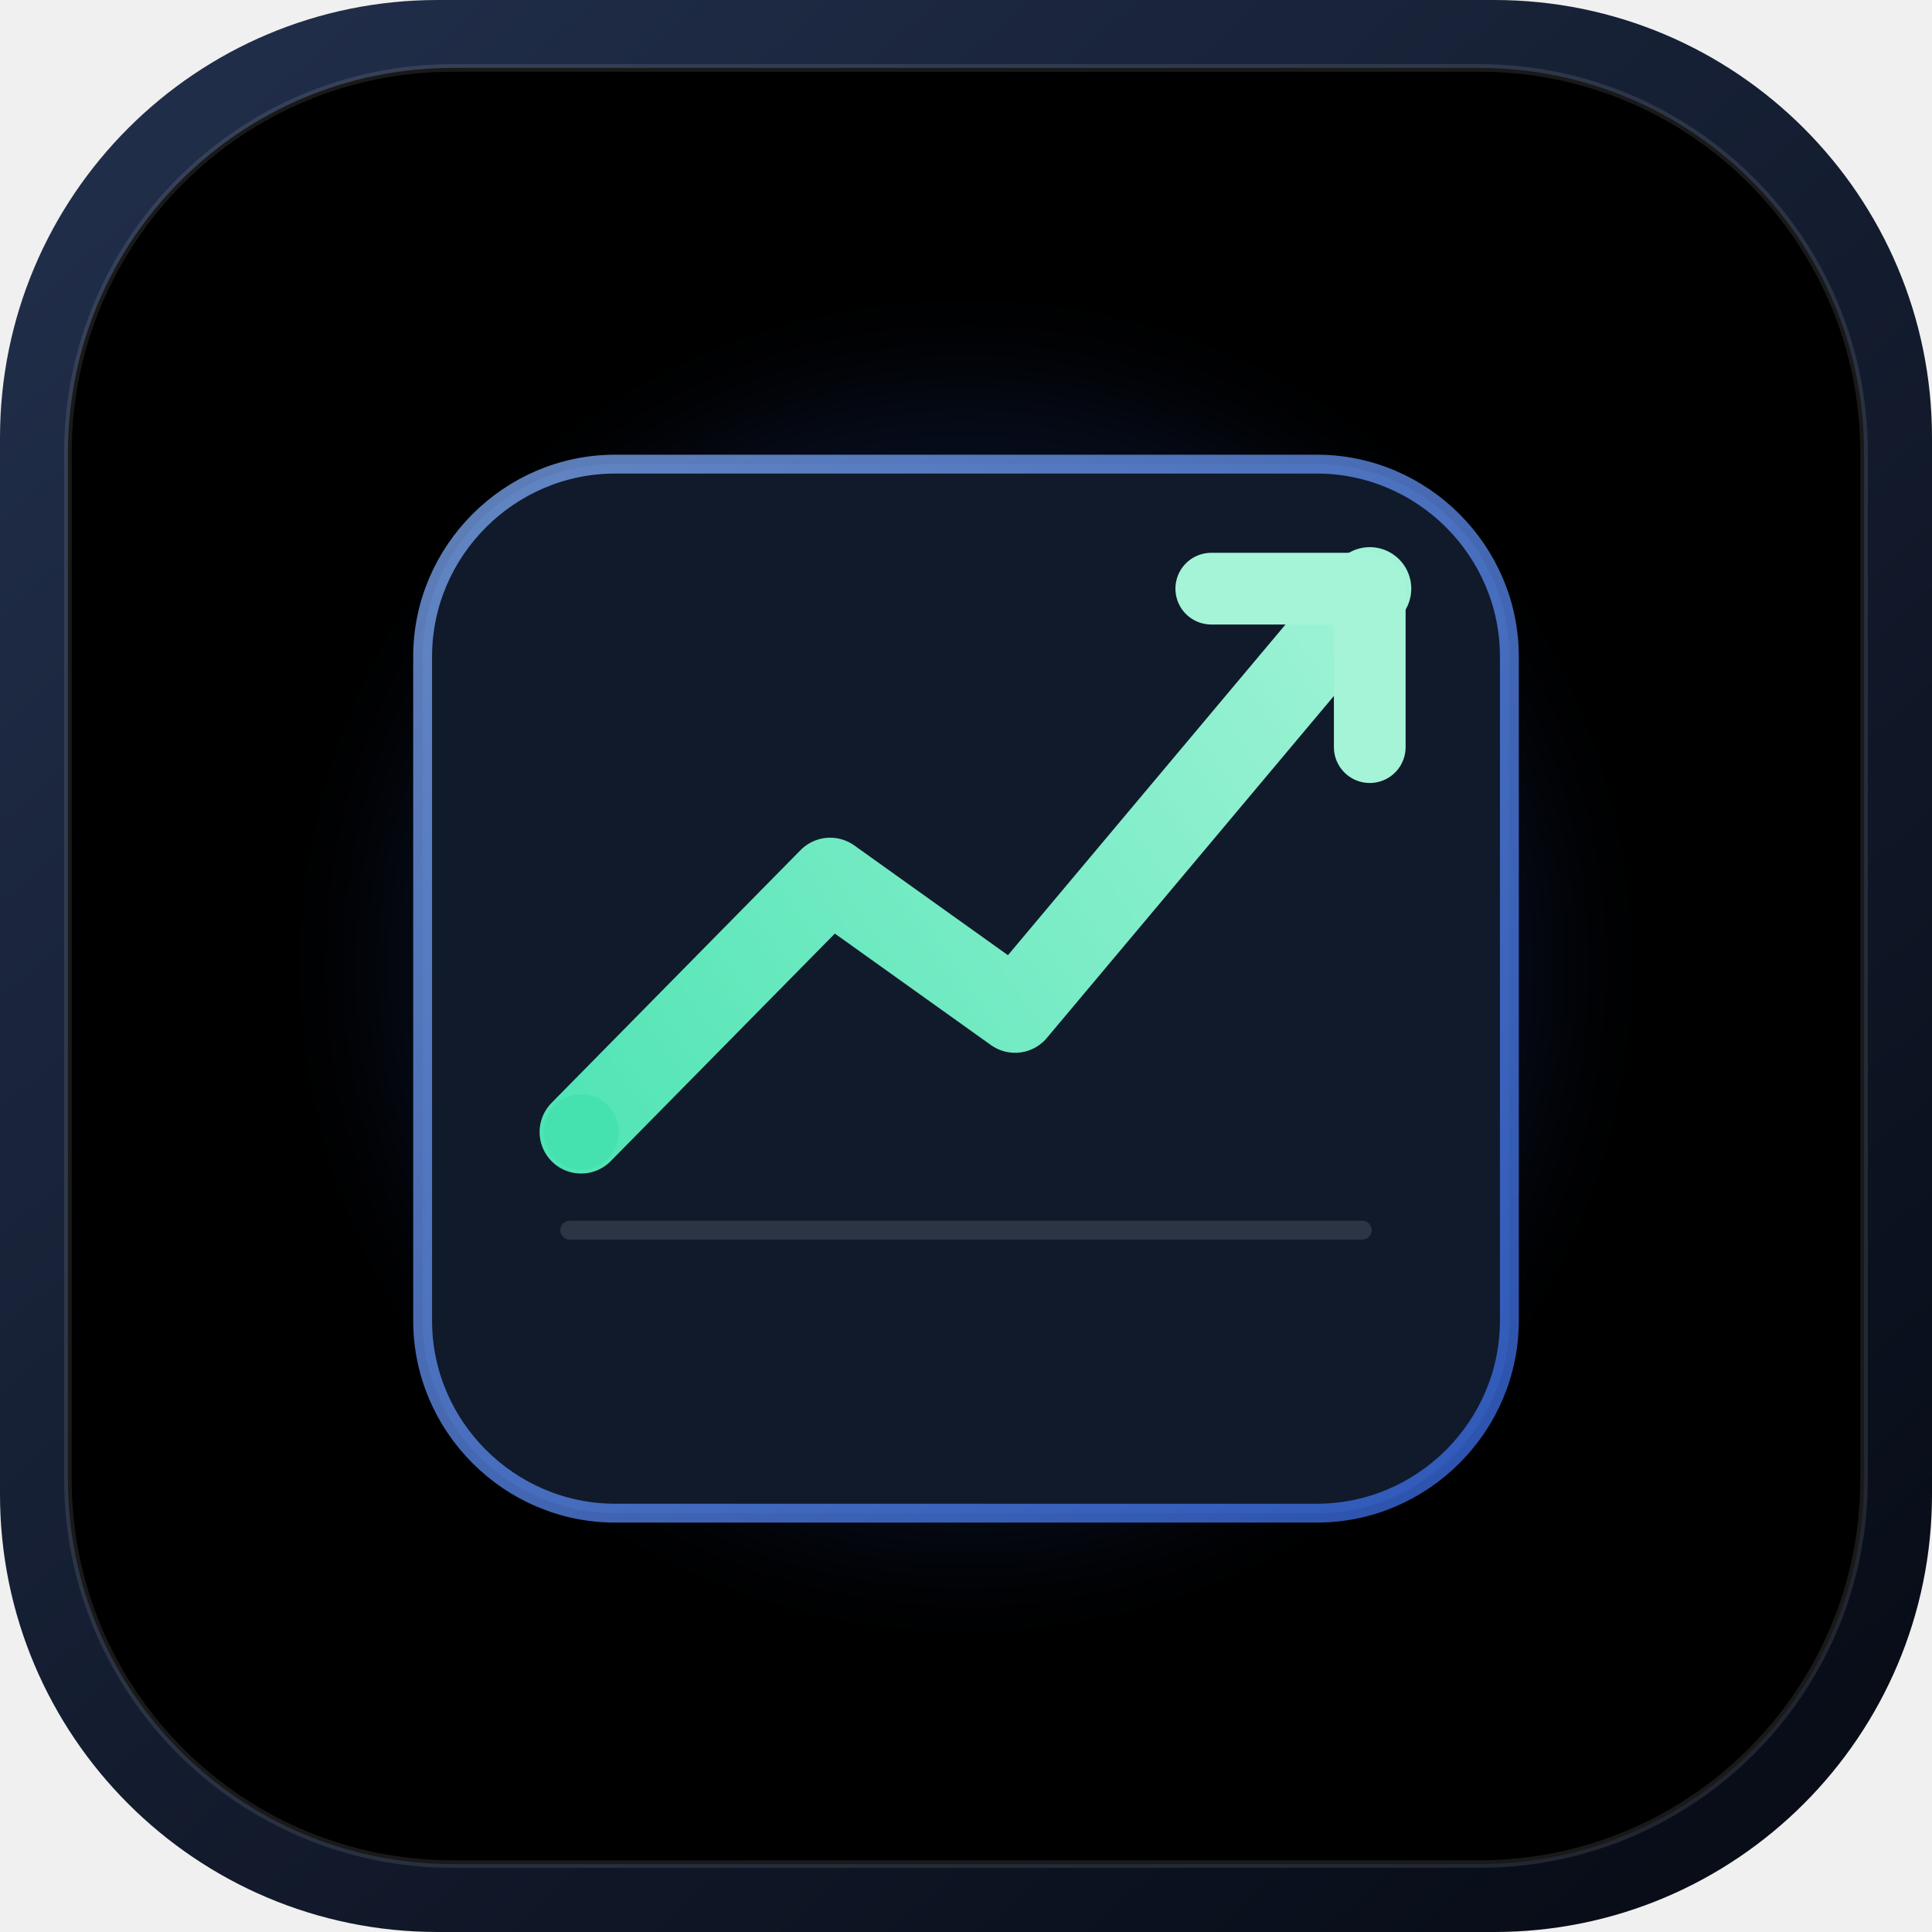
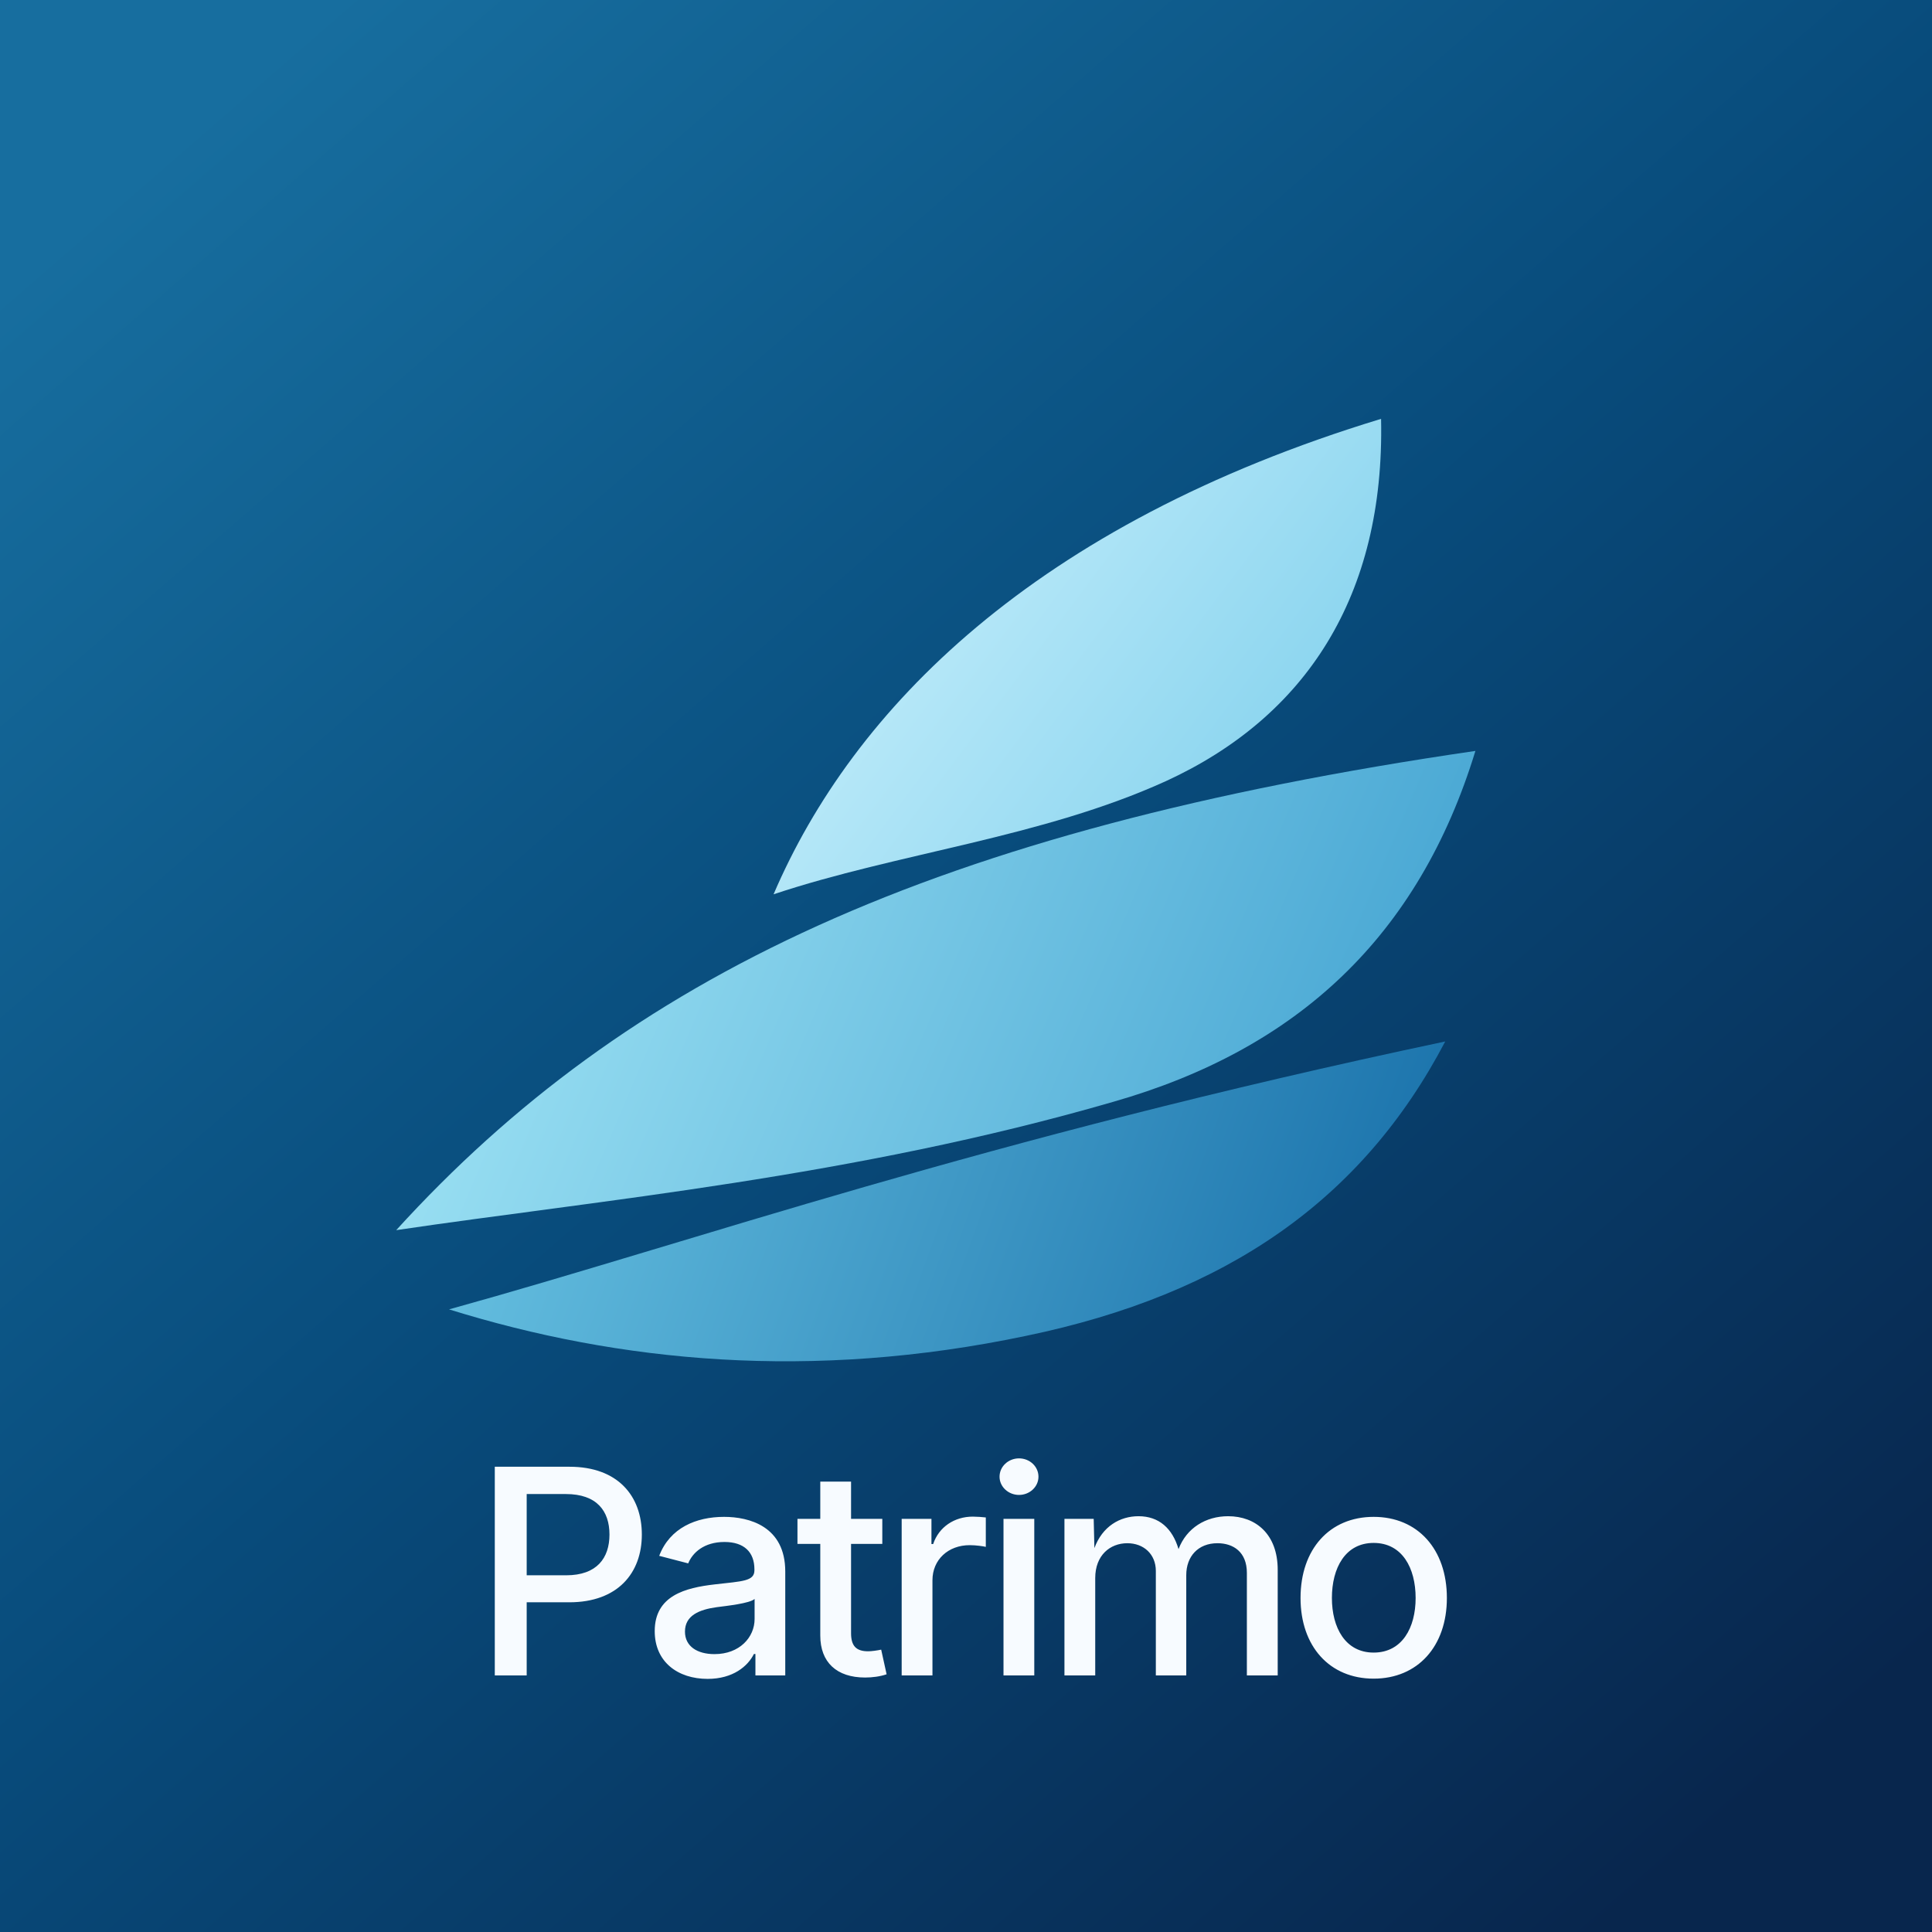
- <svg xmlns="http://www.w3.org/2000/svg" viewBox="0 0 512 512">
+ <svg xmlns="http://www.w3.org/2000/svg" viewBox="0 0 512 512" role="img" aria-label="Patrimo">
  <defs>
-     <linearGradient id="bg" x1="54" y1="28" x2="454" y2="484" gradientUnits="userSpaceOnUse">
-       <stop stop-color="#202D48" />
-       <stop offset="1" stop-color="#080D18" />
+     <linearGradient id="field" x1="54" y1="30" x2="452" y2="488" gradientUnits="userSpaceOnUse">
+       <stop stop-color="#176E9F" />
+       <stop offset=".48" stop-color="#084B7B" />
+       <stop offset="1" stop-color="#08264D" />
    </linearGradient>
-     <linearGradient id="edge" x1="96" y1="80" x2="416" y2="432" gradientUnits="userSpaceOnUse">
-       <stop stop-color="#8CB7FF" />
-       <stop offset="1" stop-color="#356CF0" />
+     <linearGradient id="waveA" x1="206" y1="105" x2="367" y2="226" gradientUnits="userSpaceOnUse">
+       <stop stop-color="#D7F6FF" />
+       <stop offset="1" stop-color="#79CDEB" />
    </linearGradient>
-     <linearGradient id="growth" x1="126" y1="337" x2="390" y2="160" gradientUnits="userSpaceOnUse">
-       <stop stop-color="#45E2B0" />
-       <stop offset="1" stop-color="#A5F4D8" />
+     <linearGradient id="waveB" x1="111" y1="206" x2="394" y2="327" gradientUnits="userSpaceOnUse">
+       <stop stop-color="#A6E8F7" />
+       <stop offset="1" stop-color="#3A9DCE" />
    </linearGradient>
-     <filter id="shadow" x="70" y="72" width="372" height="372" color-interpolation-filters="sRGB" filterUnits="userSpaceOnUse">
-       <feGaussianBlur stdDeviation="14" />
-     </filter>
+     <linearGradient id="waveC" x1="136" y1="280" x2="373" y2="366" gradientUnits="userSpaceOnUse">
+       <stop stop-color="#65BFE0" />
+       <stop offset="1" stop-color="#176FA9" />
+     </linearGradient>
  </defs>
-   <rect width="512" height="512" rx="116" fill="url(#bg)" />
-   <rect x="18" y="18" width="476" height="476" rx="102" stroke="#FFFFFF" stroke-opacity=".1" stroke-width="2" />
-   <circle cx="256" cy="256" r="154" fill="#356CF0" opacity=".12" filter="url(#shadow)" />
-   <path d="M112 350V174c0-28 23-51 51-51h186c28 0 51 23 51 51v176c0 28-23 51-51 51H163c-28 0-51-23-51-51Z" fill="#101A2B" stroke="url(#edge)" stroke-opacity=".72" stroke-width="5" />
-   <path d="M151 326h210" stroke="#FFFFFF" stroke-opacity=".12" stroke-width="5" stroke-linecap="round" />
-   <path d="m154 300 66-67 49 35 94-112" fill="none" stroke="url(#growth)" stroke-width="22" stroke-linecap="round" stroke-linejoin="round" />
-   <path d="M321 156h42v42" fill="none" stroke="#A5F4D8" stroke-width="19" stroke-linecap="round" stroke-linejoin="round" />
-   <circle cx="154" cy="300" r="10" fill="#45E2B0" />
+   <rect width="512" height="512" fill="url(#field)" />
+   <path d="M205 237C226 188 274 139 366 111C367 158 346 190 309 207C276 222 238 226 205 237Z" fill="url(#waveA)" />
+   <path d="M105 326C166 259 247 220 391 199C376 248 344 278 295 292C226 312 159 318 105 326Z" fill="url(#waveB)" />
+   <path d="M119 347C184 329 260 302 383 276C361 318 325 343 272 354C215 366 164 361 119 347Z" fill="url(#waveC)" />
+   <text x="256" y="444" text-anchor="middle" fill="#F7FBFF" font-family="Avenir Next, Inter, Helvetica, Arial, sans-serif" font-size="76" font-weight="500" letter-spacing="-3">Patrimo</text>
</svg>
